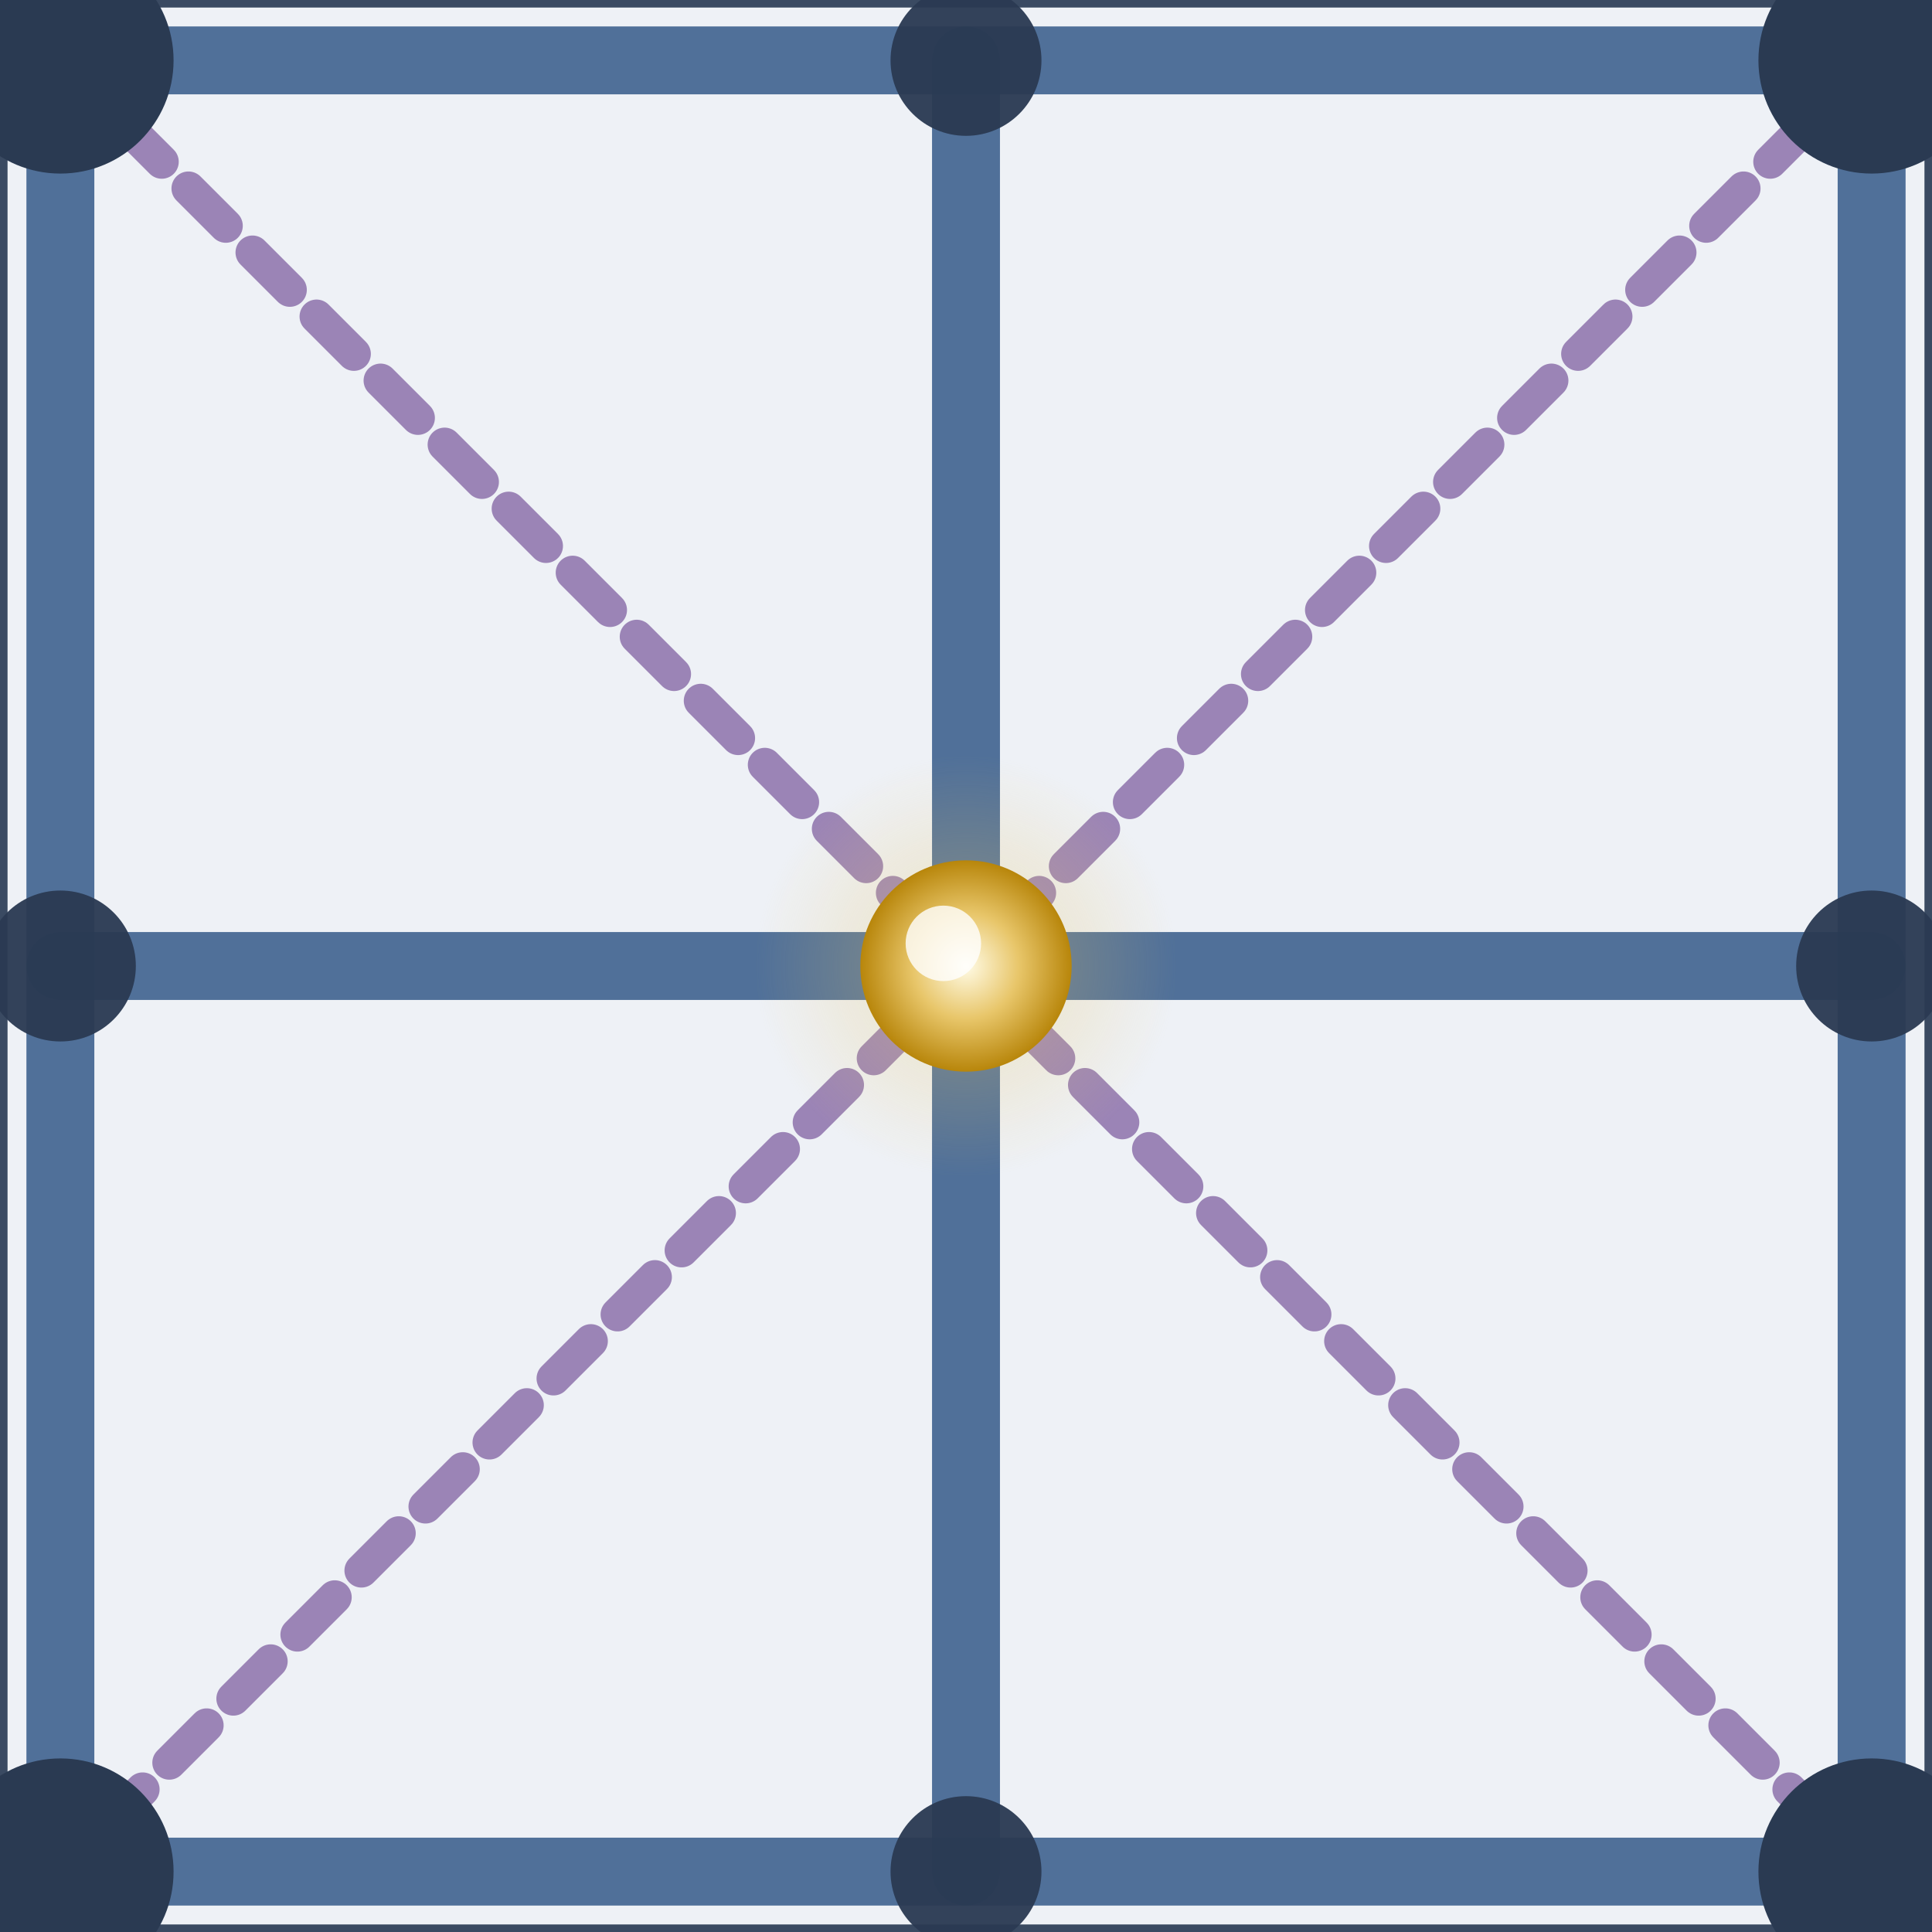
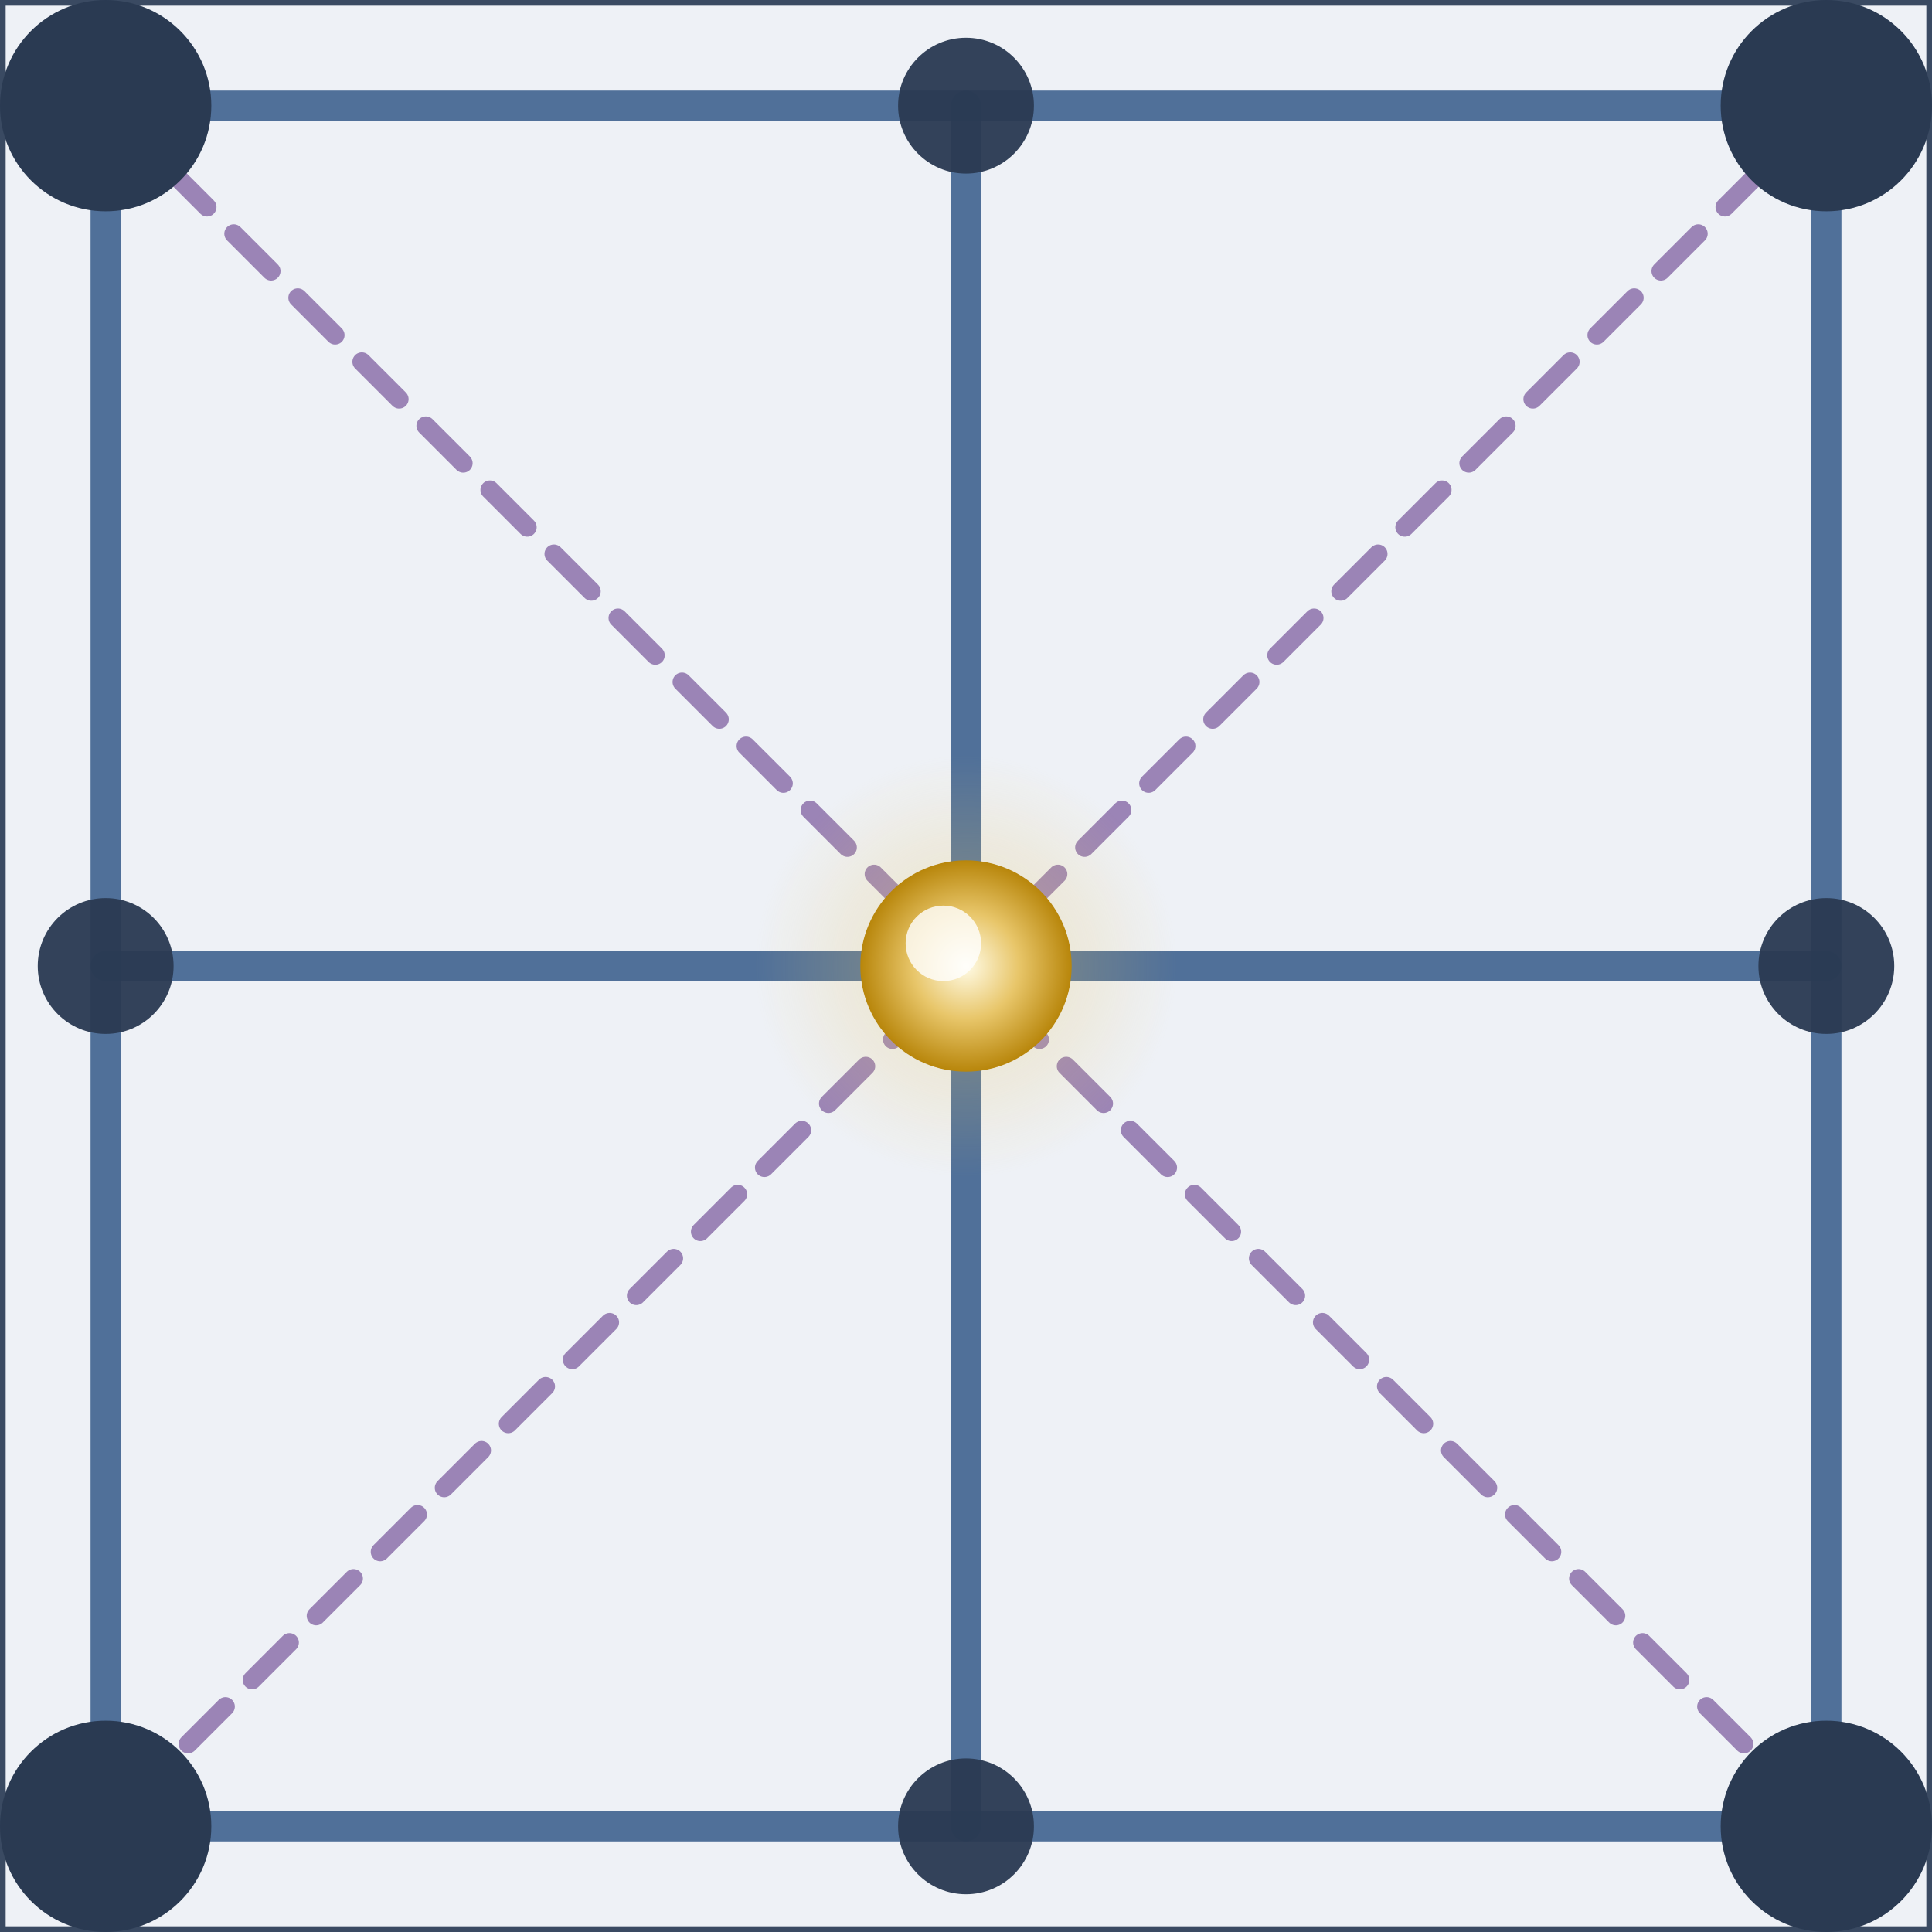
<svg xmlns="http://www.w3.org/2000/svg" viewBox="0 0 512 512" width="512" height="512">
  <defs>
    <radialGradient id="glow" cx="50%" cy="50%">
      <stop offset="0%" stop-color="#e8c66a" stop-opacity="0.4" />
      <stop offset="100%" stop-color="#e8c66a" stop-opacity="0" />
    </radialGradient>
    <radialGradient id="core" cx="50%" cy="50%">
      <stop offset="0%" stop-color="#fffbe6" />
      <stop offset="50%" stop-color="#e8c66a" />
      <stop offset="100%" stop-color="#b8860b" />
    </radialGradient>
  </defs>
  <rect x="0" y="0" width="512" height="512" fill="#eef1f6" />
-   <rect x="0" y="0" width="512" height="512" fill="none" stroke="#3a4a62" stroke-width="4" />
-   <line x1="16" y1="16" x2="496" y2="16" stroke="rgba(40,80,130,0.8)" stroke-width="18" stroke-linecap="round" />
-   <line x1="16" y1="256" x2="496" y2="256" stroke="rgba(40,80,130,0.8)" stroke-width="18" stroke-linecap="round" />
-   <line x1="16" y1="496" x2="496" y2="496" stroke="rgba(40,80,130,0.8)" stroke-width="18" stroke-linecap="round" />
-   <line x1="16" y1="16" x2="16" y2="496" stroke="rgba(40,80,130,0.8)" stroke-width="18" stroke-linecap="round" />
-   <line x1="256" y1="16" x2="256" y2="496" stroke="rgba(40,80,130,0.8)" stroke-width="18" stroke-linecap="round" />
-   <line x1="496" y1="16" x2="496" y2="496" stroke="rgba(40,80,130,0.8)" stroke-width="18" stroke-linecap="round" />
-   <line x1="16" y1="16" x2="496" y2="496" stroke="rgba(100,60,140,0.6)" stroke-width="9" stroke-dasharray="14 10" stroke-linecap="round" />
-   <line x1="496" y1="16" x2="16" y2="496" stroke="rgba(100,60,140,0.6)" stroke-width="9" stroke-dasharray="14 10" stroke-linecap="round" />
-   <circle cx="16" cy="16" r="30" fill="#2a3a52" />
-   <circle cx="496" cy="16" r="30" fill="#2a3a52" />
-   <circle cx="496" cy="496" r="30" fill="#2a3a52" />
-   <circle cx="16" cy="496" r="30" fill="#2a3a52" />
-   <circle cx="256" cy="16" r="20" fill="rgba(42,58,82,0.95)" />
-   <circle cx="496" cy="256" r="20" fill="rgba(42,58,82,0.95)" />
-   <circle cx="256" cy="496" r="20" fill="rgba(42,58,82,0.95)" />
-   <circle cx="16" cy="256" r="20" fill="rgba(42,58,82,0.95)" />
+   <rect x="0" y="0" width="512" height="512" fill="none" stroke="#3a4a62" stroke-width="3" />
+   <line x1="28" y1="28" x2="484" y2="28" stroke="rgba(40,80,130,0.8)" stroke-width="8" stroke-linecap="round" />
+   <line x1="28" y1="256" x2="484" y2="256" stroke="rgba(40,80,130,0.8)" stroke-width="8" stroke-linecap="round" />
+   <line x1="28" y1="484" x2="484" y2="484" stroke="rgba(40,80,130,0.8)" stroke-width="8" stroke-linecap="round" />
+   <line x1="28" y1="28" x2="28" y2="484" stroke="rgba(40,80,130,0.8)" stroke-width="8" stroke-linecap="round" />
+   <line x1="256" y1="28" x2="256" y2="484" stroke="rgba(40,80,130,0.8)" stroke-width="8" stroke-linecap="round" />
+   <line x1="484" y1="28" x2="484" y2="484" stroke="rgba(40,80,130,0.8)" stroke-width="8" stroke-linecap="round" />
+   <line x1="28" y1="28" x2="484" y2="484" stroke="rgba(100,60,140,0.6)" stroke-width="5" stroke-dasharray="14 10" stroke-linecap="round" />
+   <line x1="484" y1="28" x2="28" y2="484" stroke="rgba(100,60,140,0.6)" stroke-width="5" stroke-dasharray="14 10" stroke-linecap="round" />
+   <circle cx="28" cy="28" r="28" fill="#2a3a52" />
+   <circle cx="484" cy="28" r="28" fill="#2a3a52" />
+   <circle cx="484" cy="484" r="28" fill="#2a3a52" />
+   <circle cx="28" cy="484" r="28" fill="#2a3a52" />
+   <circle cx="256" cy="28" r="18" fill="rgba(42,58,82,0.95)" />
+   <circle cx="484" cy="256" r="18" fill="rgba(42,58,82,0.95)" />
+   <circle cx="256" cy="484" r="18" fill="rgba(42,58,82,0.95)" />
+   <circle cx="28" cy="256" r="18" fill="rgba(42,58,82,0.95)" />
  <circle cx="256" cy="256" r="56" fill="url(#glow)" />
  <circle cx="256" cy="256" r="28" fill="url(#core)" />
  <circle cx="250" cy="250" r="10" fill="rgba(255,255,255,0.8)" />
</svg>
